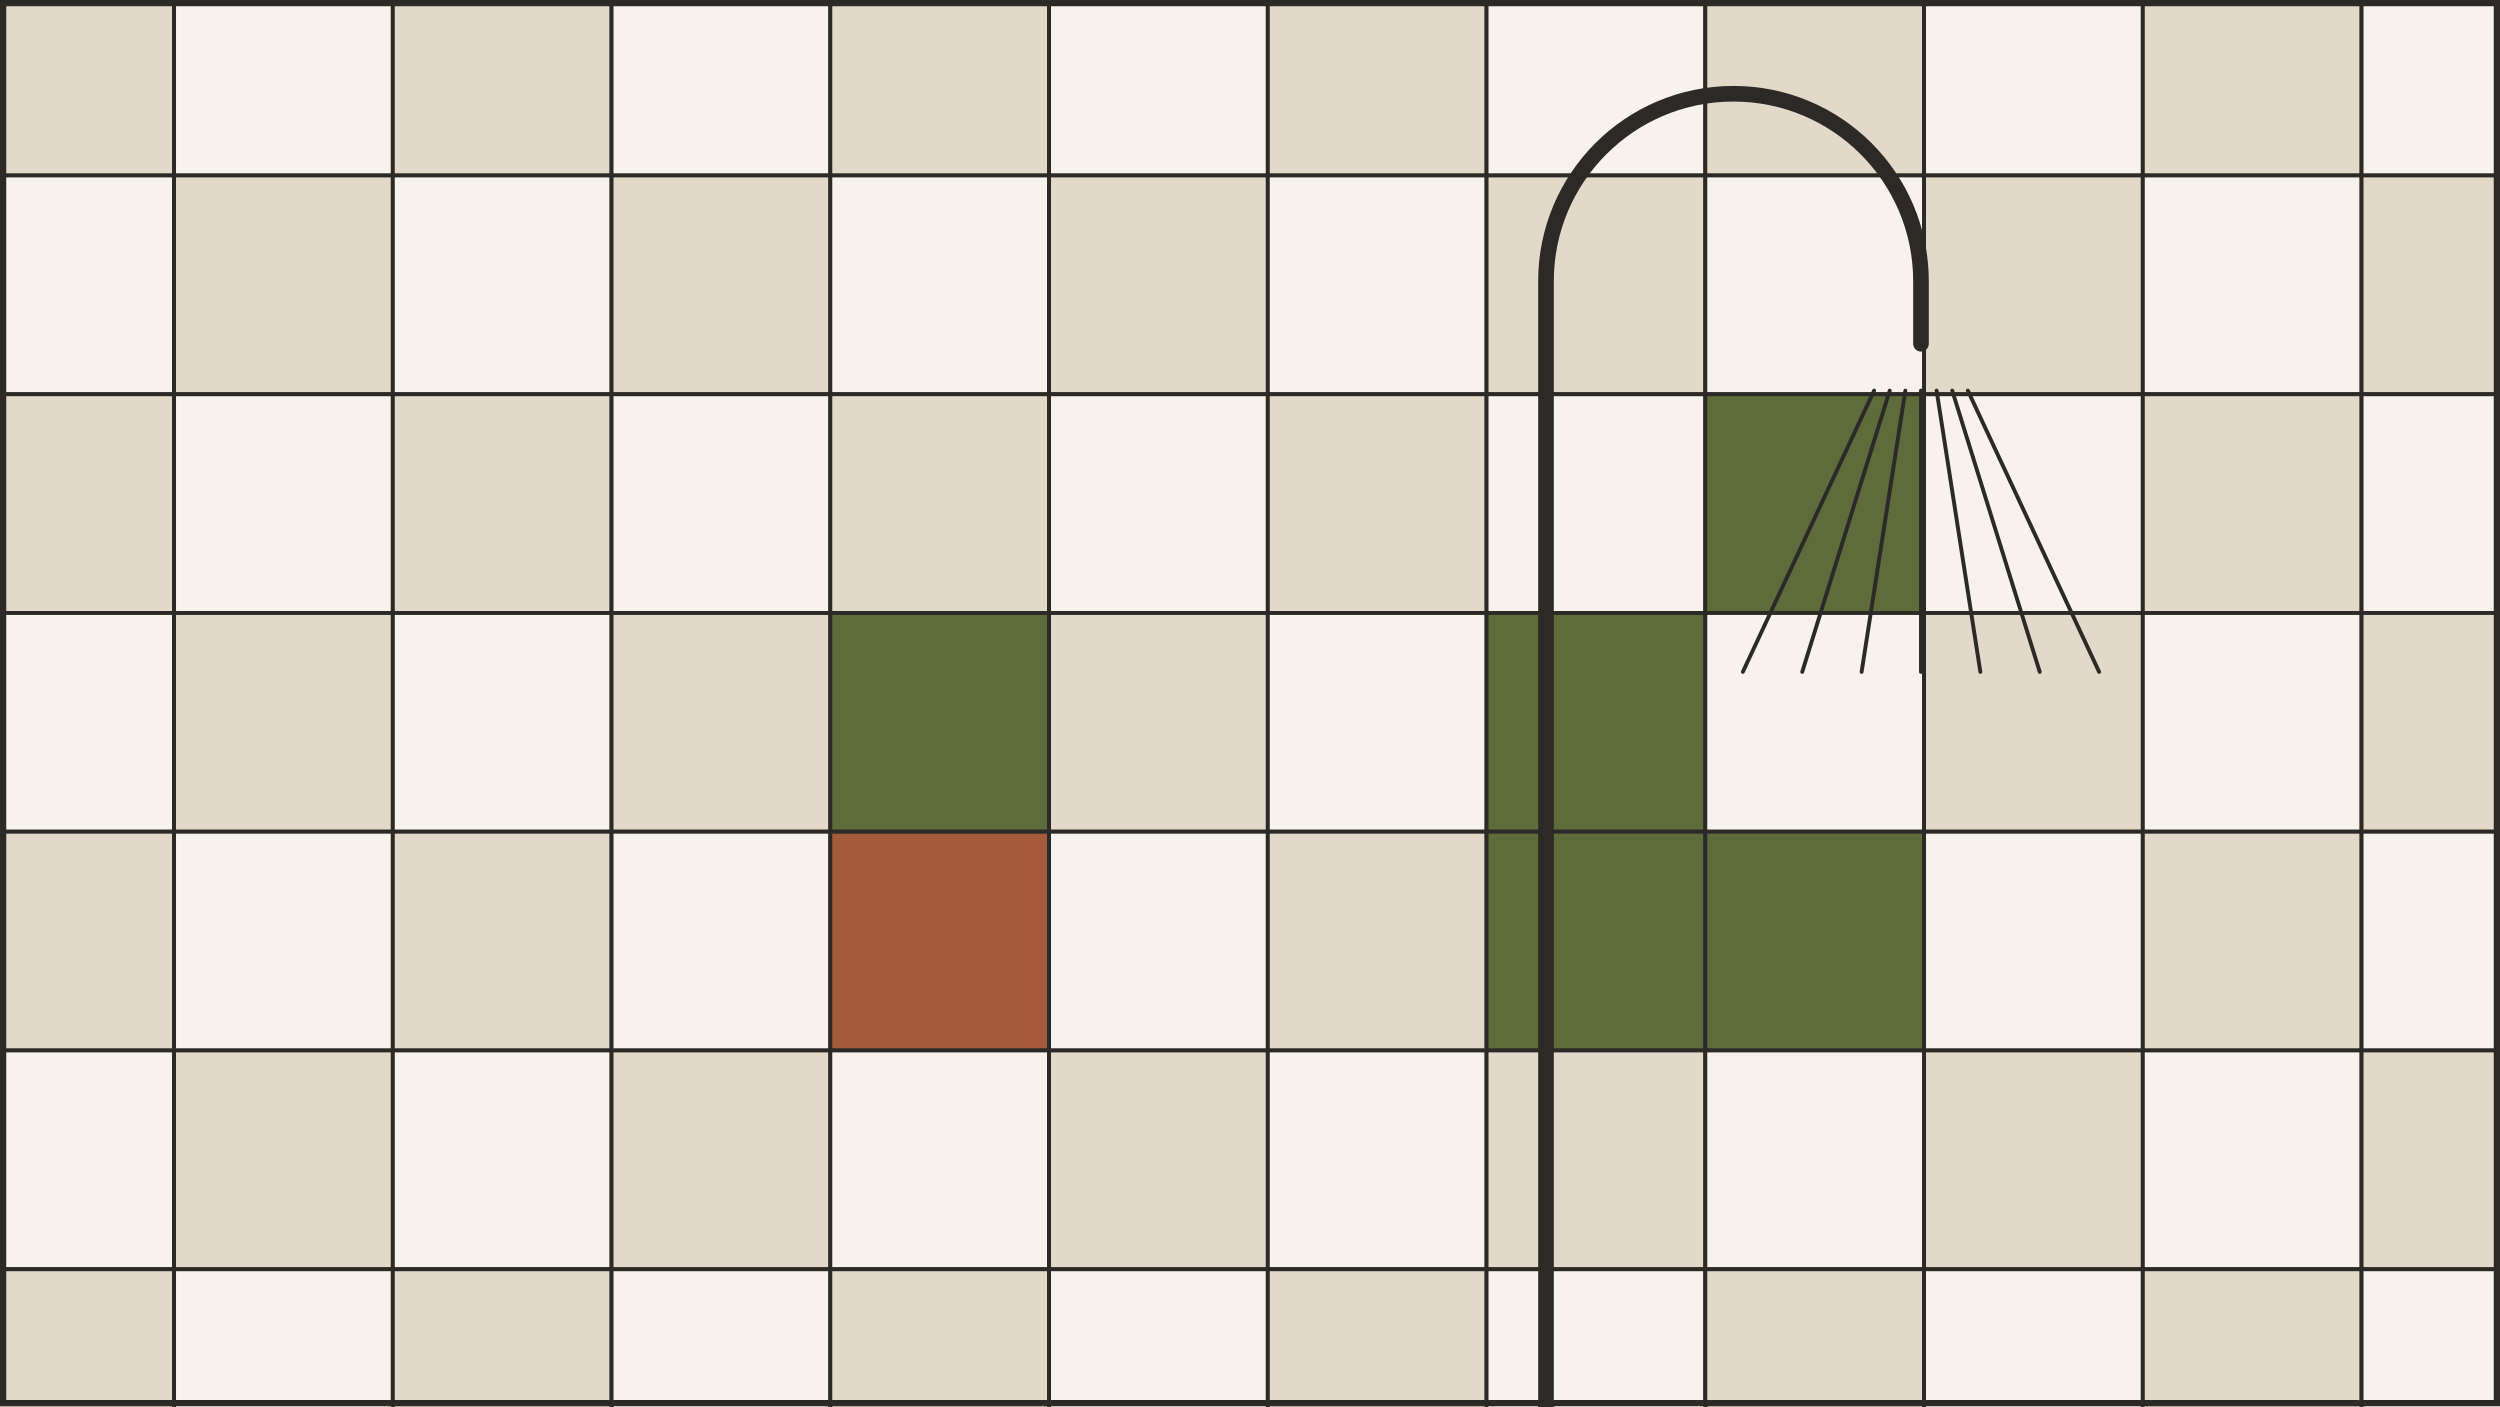
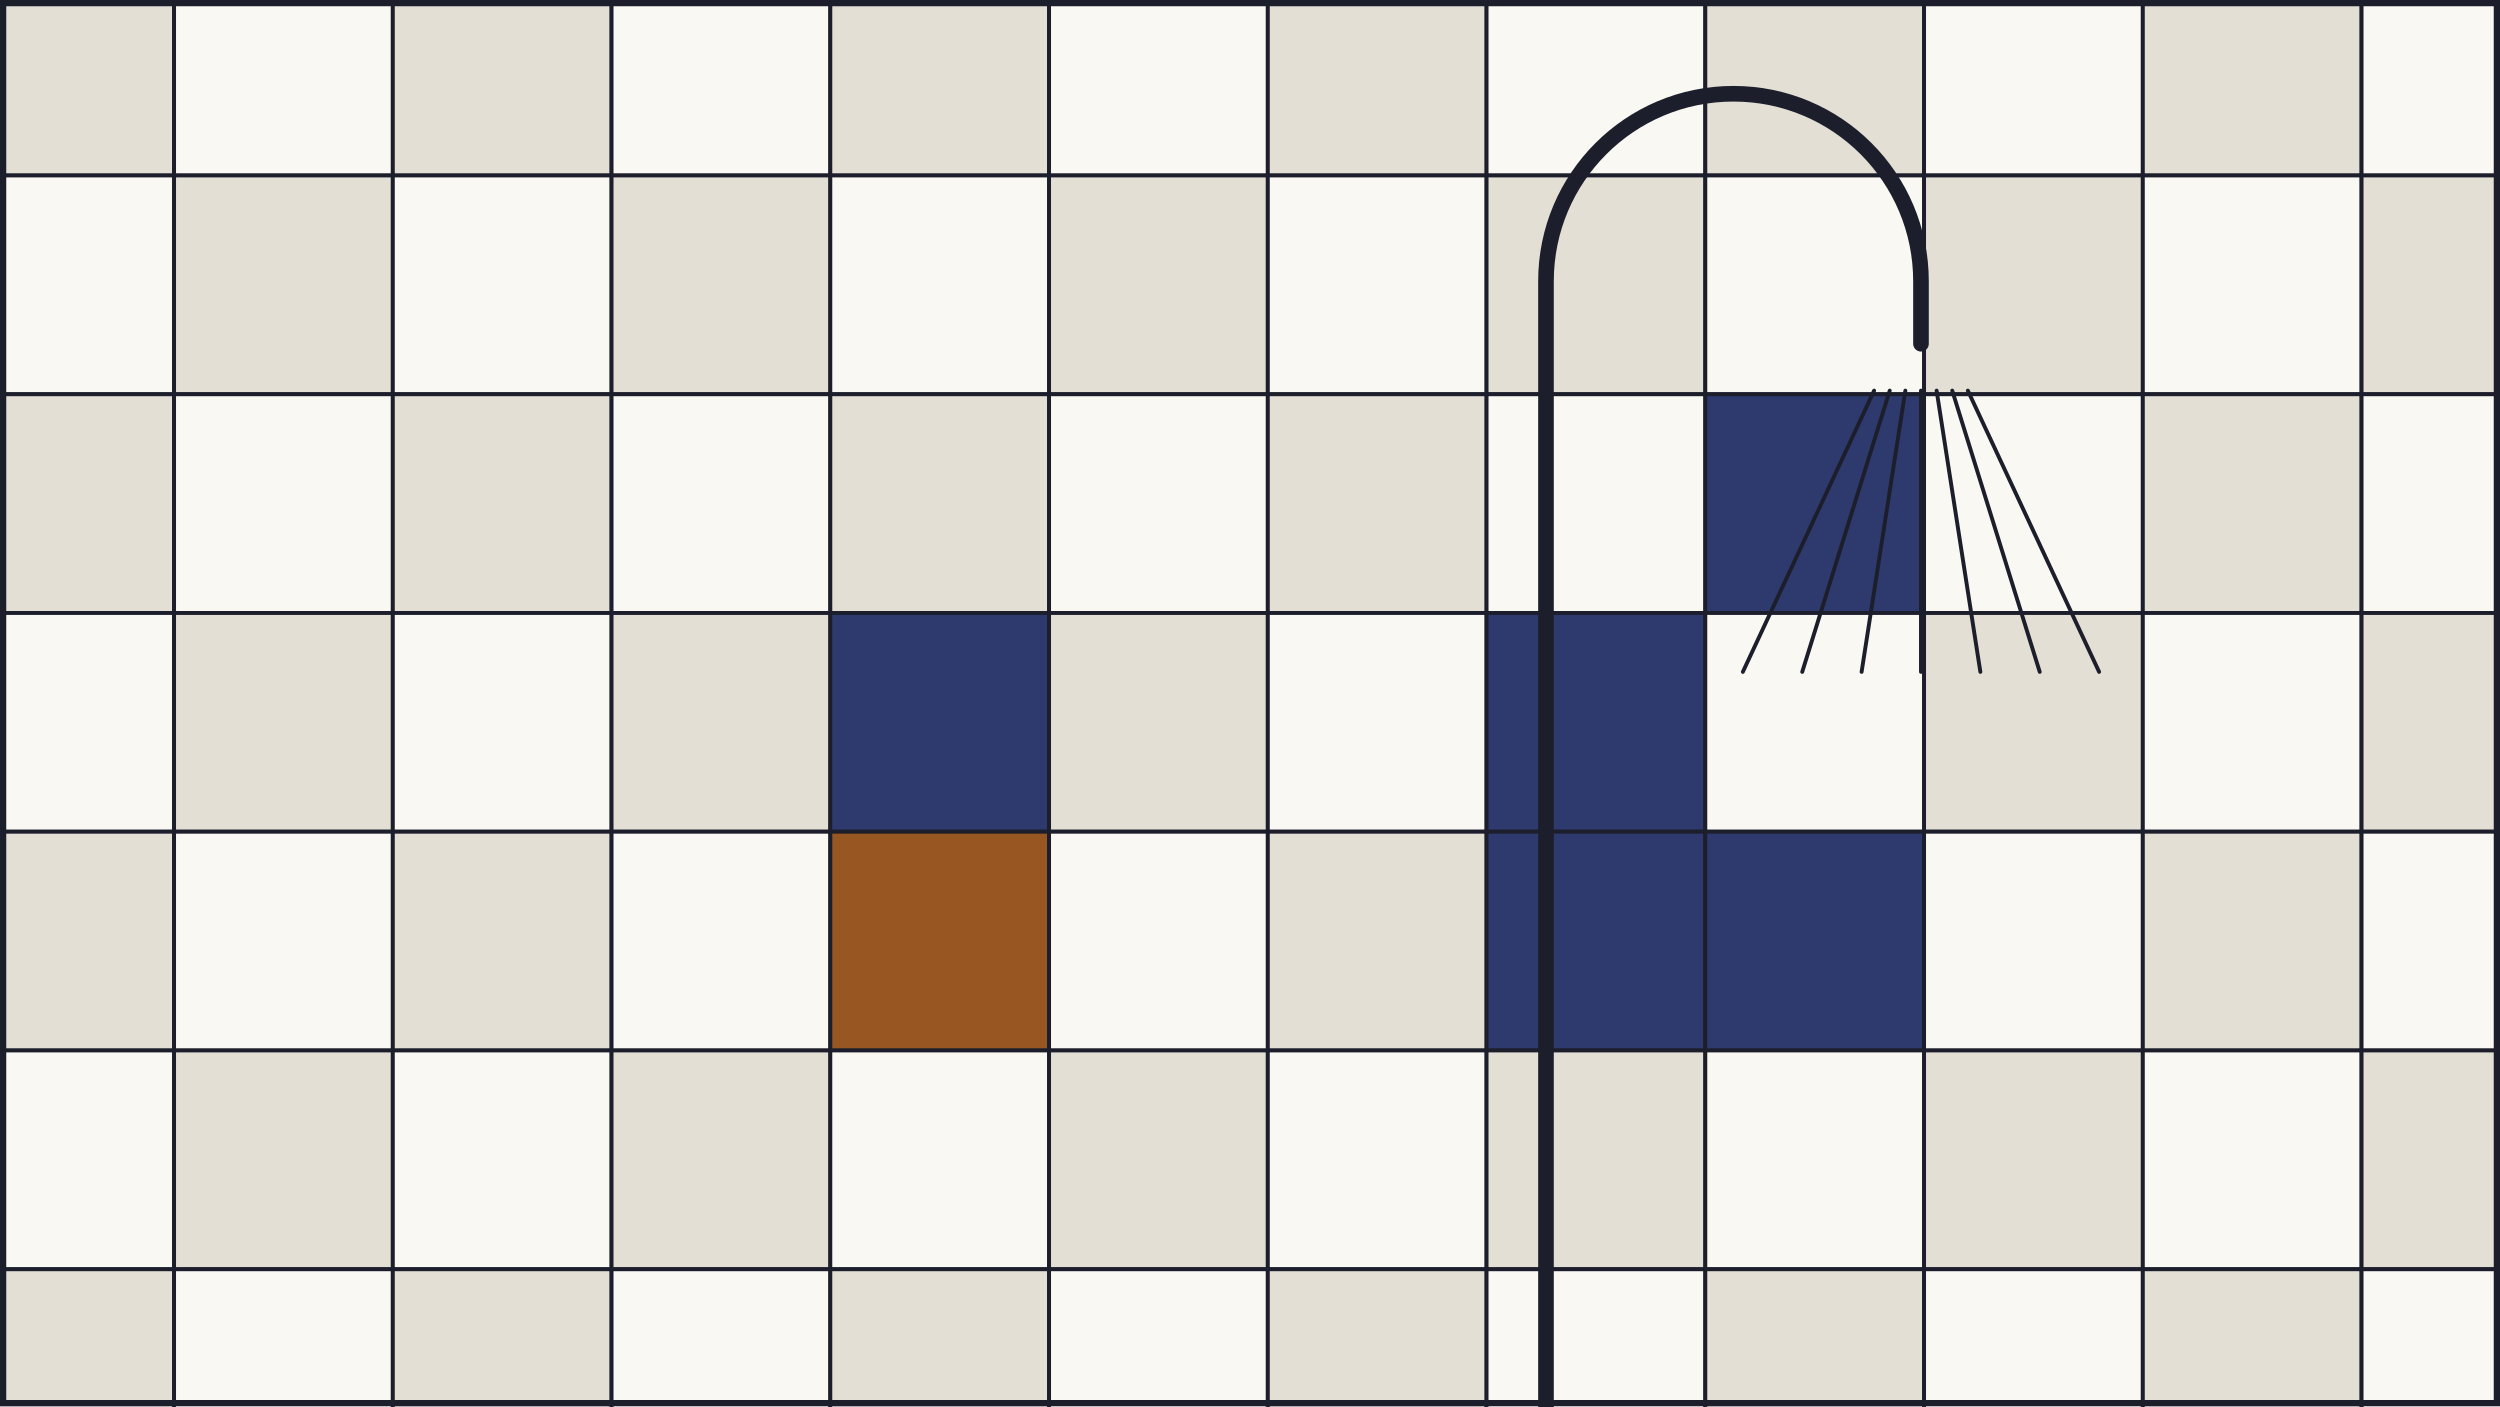
<svg xmlns="http://www.w3.org/2000/svg" viewBox="0 0 1600 900" width="1600" height="900">
-   <rect width="1600" height="900" fill="#EDE6DA" />
-   <rect x="-28.6" y="-27.7" width="140" height="140" fill="#E2D9CA" stroke="#2B2A26" stroke-width="2.5" stroke-linecap="round" />
-   <rect x="-28.6" y="112.3" width="140" height="140" fill="#F7F3EC" stroke="#2B2A26" stroke-width="2.5" stroke-linecap="round" />
-   <rect x="-28.6" y="252.3" width="140" height="140" fill="#E2D9CA" stroke="#2B2A26" stroke-width="2.5" stroke-linecap="round" />
-   <rect x="-28.6" y="392.3" width="140" height="140" fill="#F7F3EC" stroke="#2B2A26" stroke-width="2.5" stroke-linecap="round" />
-   <rect x="-28.6" y="532.3" width="140" height="140" fill="#E2D9CA" stroke="#2B2A26" stroke-width="2.5" stroke-linecap="round" />
-   <rect x="-28.6" y="672.3" width="140" height="140" fill="#F7F3EC" stroke="#2B2A26" stroke-width="2.5" stroke-linecap="round" />
-   <rect x="-28.6" y="812.3" width="140" height="140" fill="#E2D9CA" stroke="#2B2A26" stroke-width="2.5" stroke-linecap="round" />
-   <rect x="-28.6" y="952.3" width="140" height="140" fill="#F7F3EC" stroke="#2B2A26" stroke-width="2.5" stroke-linecap="round" />
-   <rect x="111.4" y="-27.7" width="140" height="140" fill="#F7F3EC" stroke="#2B2A26" stroke-width="2.5" stroke-linecap="round" />
-   <rect x="111.4" y="112.3" width="140" height="140" fill="#E2D9CA" stroke="#2B2A26" stroke-width="2.5" stroke-linecap="round" />
-   <rect x="111.4" y="252.3" width="140" height="140" fill="#F7F3EC" stroke="#2B2A26" stroke-width="2.5" stroke-linecap="round" />
-   <rect x="111.4" y="392.3" width="140" height="140" fill="#E2D9CA" stroke="#2B2A26" stroke-width="2.5" stroke-linecap="round" />
-   <rect x="111.4" y="532.3" width="140" height="140" fill="#F7F3EC" stroke="#2B2A26" stroke-width="2.5" stroke-linecap="round" />
-   <rect x="111.4" y="672.3" width="140" height="140" fill="#E2D9CA" stroke="#2B2A26" stroke-width="2.5" stroke-linecap="round" />
-   <rect x="111.4" y="812.3" width="140" height="140" fill="#F7F3EC" stroke="#2B2A26" stroke-width="2.5" stroke-linecap="round" />
-   <rect x="111.4" y="952.3" width="140" height="140" fill="#E2D9CA" stroke="#2B2A26" stroke-width="2.5" stroke-linecap="round" />
-   <rect x="251.4" y="-27.7" width="140" height="140" fill="#E2D9CA" stroke="#2B2A26" stroke-width="2.5" stroke-linecap="round" />
-   <rect x="251.4" y="112.3" width="140" height="140" fill="#F7F3EC" stroke="#2B2A26" stroke-width="2.5" stroke-linecap="round" />
-   <rect x="251.4" y="252.3" width="140" height="140" fill="#E2D9CA" stroke="#2B2A26" stroke-width="2.5" stroke-linecap="round" />
-   <rect x="251.4" y="392.3" width="140" height="140" fill="#F7F3EC" stroke="#2B2A26" stroke-width="2.5" stroke-linecap="round" />
-   <rect x="251.4" y="532.3" width="140" height="140" fill="#E2D9CA" stroke="#2B2A26" stroke-width="2.5" stroke-linecap="round" />
-   <rect x="251.4" y="672.3" width="140" height="140" fill="#F7F3EC" stroke="#2B2A26" stroke-width="2.5" stroke-linecap="round" />
-   <rect x="251.4" y="812.3" width="140" height="140" fill="#E2D9CA" stroke="#2B2A26" stroke-width="2.5" stroke-linecap="round" />
-   <rect x="251.4" y="952.3" width="140" height="140" fill="#F7F3EC" stroke="#2B2A26" stroke-width="2.5" stroke-linecap="round" />
-   <rect x="391.4" y="-27.7" width="140" height="140" fill="#F7F3EC" stroke="#2B2A26" stroke-width="2.5" stroke-linecap="round" />
-   <rect x="391.4" y="112.3" width="140" height="140" fill="#E2D9CA" stroke="#2B2A26" stroke-width="2.5" stroke-linecap="round" />
-   <rect x="391.4" y="252.3" width="140" height="140" fill="#F7F3EC" stroke="#2B2A26" stroke-width="2.5" stroke-linecap="round" />
-   <rect x="391.4" y="392.3" width="140" height="140" fill="#E2D9CA" stroke="#2B2A26" stroke-width="2.5" stroke-linecap="round" />
-   <rect x="391.4" y="532.3" width="140" height="140" fill="#F7F3EC" stroke="#2B2A26" stroke-width="2.5" stroke-linecap="round" />
-   <rect x="391.4" y="672.3" width="140" height="140" fill="#E2D9CA" stroke="#2B2A26" stroke-width="2.5" stroke-linecap="round" />
-   <rect x="391.4" y="812.3" width="140" height="140" fill="#F7F3EC" stroke="#2B2A26" stroke-width="2.5" stroke-linecap="round" />
-   <rect x="391.4" y="952.3" width="140" height="140" fill="#E2D9CA" stroke="#2B2A26" stroke-width="2.5" stroke-linecap="round" />
-   <rect x="531.4" y="-27.7" width="140" height="140" fill="#E2D9CA" stroke="#2B2A26" stroke-width="2.5" stroke-linecap="round" />
-   <rect x="531.4" y="112.3" width="140" height="140" fill="#F7F3EC" stroke="#2B2A26" stroke-width="2.5" stroke-linecap="round" />
-   <rect x="531.4" y="252.3" width="140" height="140" fill="#E2D9CA" stroke="#2B2A26" stroke-width="2.5" stroke-linecap="round" />
-   <rect x="531.4" y="392.3" width="140" height="140" fill="#5E6B3A" stroke="#2B2A26" stroke-width="2.5" stroke-linecap="round" />
-   <rect x="531.4" y="532.3" width="140" height="140" fill="#A45A3B" stroke="#2B2A26" stroke-width="2.5" stroke-linecap="round" />
-   <rect x="531.4" y="672.3" width="140" height="140" fill="#F7F3EC" stroke="#2B2A26" stroke-width="2.5" stroke-linecap="round" />
-   <rect x="531.4" y="812.3" width="140" height="140" fill="#E2D9CA" stroke="#2B2A26" stroke-width="2.5" stroke-linecap="round" />
-   <rect x="531.4" y="952.3" width="140" height="140" fill="#F7F3EC" stroke="#2B2A26" stroke-width="2.5" stroke-linecap="round" />
-   <rect x="671.4" y="-27.7" width="140" height="140" fill="#F7F3EC" stroke="#2B2A26" stroke-width="2.5" stroke-linecap="round" />
-   <rect x="671.4" y="112.3" width="140" height="140" fill="#E2D9CA" stroke="#2B2A26" stroke-width="2.5" stroke-linecap="round" />
-   <rect x="671.4" y="252.3" width="140" height="140" fill="#F7F3EC" stroke="#2B2A26" stroke-width="2.5" stroke-linecap="round" />
-   <rect x="671.4" y="392.3" width="140" height="140" fill="#E2D9CA" stroke="#2B2A26" stroke-width="2.5" stroke-linecap="round" />
-   <rect x="671.4" y="532.3" width="140" height="140" fill="#F7F3EC" stroke="#2B2A26" stroke-width="2.5" stroke-linecap="round" />
-   <rect x="671.4" y="672.3" width="140" height="140" fill="#E2D9CA" stroke="#2B2A26" stroke-width="2.5" stroke-linecap="round" />
-   <rect x="671.4" y="812.3" width="140" height="140" fill="#F7F3EC" stroke="#2B2A26" stroke-width="2.5" stroke-linecap="round" />
-   <rect x="671.4" y="952.3" width="140" height="140" fill="#E2D9CA" stroke="#2B2A26" stroke-width="2.5" stroke-linecap="round" />
-   <rect x="811.4" y="-27.7" width="140" height="140" fill="#E2D9CA" stroke="#2B2A26" stroke-width="2.5" stroke-linecap="round" />
-   <rect x="811.4" y="112.3" width="140" height="140" fill="#F7F3EC" stroke="#2B2A26" stroke-width="2.5" stroke-linecap="round" />
-   <rect x="811.4" y="252.3" width="140" height="140" fill="#E2D9CA" stroke="#2B2A26" stroke-width="2.5" stroke-linecap="round" />
-   <rect x="811.4" y="392.3" width="140" height="140" fill="#F7F3EC" stroke="#2B2A26" stroke-width="2.5" stroke-linecap="round" />
-   <rect x="811.4" y="532.3" width="140" height="140" fill="#E2D9CA" stroke="#2B2A26" stroke-width="2.5" stroke-linecap="round" />
-   <rect x="811.4" y="672.3" width="140" height="140" fill="#F7F3EC" stroke="#2B2A26" stroke-width="2.5" stroke-linecap="round" />
-   <rect x="811.4" y="812.3" width="140" height="140" fill="#E2D9CA" stroke="#2B2A26" stroke-width="2.5" stroke-linecap="round" />
-   <rect x="811.4" y="952.3" width="140" height="140" fill="#F7F3EC" stroke="#2B2A26" stroke-width="2.5" stroke-linecap="round" />
-   <rect x="951.4" y="-27.7" width="140" height="140" fill="#F7F3EC" stroke="#2B2A26" stroke-width="2.5" stroke-linecap="round" />
-   <rect x="951.4" y="112.3" width="140" height="140" fill="#E2D9CA" stroke="#2B2A26" stroke-width="2.5" stroke-linecap="round" />
-   <rect x="951.4" y="252.3" width="140" height="140" fill="#F7F3EC" stroke="#2B2A26" stroke-width="2.5" stroke-linecap="round" />
-   <rect x="951.4" y="392.3" width="140" height="140" fill="#5E6B3A" stroke="#2B2A26" stroke-width="2.5" stroke-linecap="round" />
-   <rect x="951.4" y="532.3" width="140" height="140" fill="#5E6B3A" stroke="#2B2A26" stroke-width="2.5" stroke-linecap="round" />
-   <rect x="951.4" y="672.3" width="140" height="140" fill="#E2D9CA" stroke="#2B2A26" stroke-width="2.5" stroke-linecap="round" />
-   <rect x="951.4" y="812.3" width="140" height="140" fill="#F7F3EC" stroke="#2B2A26" stroke-width="2.5" stroke-linecap="round" />
-   <rect x="951.4" y="952.3" width="140" height="140" fill="#E2D9CA" stroke="#2B2A26" stroke-width="2.5" stroke-linecap="round" />
-   <rect x="1091.4" y="-27.7" width="140" height="140" fill="#E2D9CA" stroke="#2B2A26" stroke-width="2.5" stroke-linecap="round" />
-   <rect x="1091.4" y="112.3" width="140" height="140" fill="#F7F3EC" stroke="#2B2A26" stroke-width="2.5" stroke-linecap="round" />
-   <rect x="1091.4" y="252.3" width="140" height="140" fill="#5E6B3A" stroke="#2B2A26" stroke-width="2.5" stroke-linecap="round" />
-   <rect x="1091.4" y="392.3" width="140" height="140" fill="#F7F3EC" stroke="#2B2A26" stroke-width="2.5" stroke-linecap="round" />
-   <rect x="1091.4" y="532.3" width="140" height="140" fill="#5E6B3A" stroke="#2B2A26" stroke-width="2.5" stroke-linecap="round" />
-   <rect x="1091.4" y="672.3" width="140" height="140" fill="#F7F3EC" stroke="#2B2A26" stroke-width="2.5" stroke-linecap="round" />
-   <rect x="1091.4" y="812.3" width="140" height="140" fill="#E2D9CA" stroke="#2B2A26" stroke-width="2.5" stroke-linecap="round" />
-   <rect x="1091.4" y="952.3" width="140" height="140" fill="#F7F3EC" stroke="#2B2A26" stroke-width="2.5" stroke-linecap="round" />
-   <rect x="1231.4" y="-27.7" width="140" height="140" fill="#F7F3EC" stroke="#2B2A26" stroke-width="2.5" stroke-linecap="round" />
-   <rect x="1231.4" y="112.3" width="140" height="140" fill="#E2D9CA" stroke="#2B2A26" stroke-width="2.5" stroke-linecap="round" />
-   <rect x="1231.4" y="252.3" width="140" height="140" fill="#F7F3EC" stroke="#2B2A26" stroke-width="2.5" stroke-linecap="round" />
-   <rect x="1231.4" y="392.3" width="140" height="140" fill="#E2D9CA" stroke="#2B2A26" stroke-width="2.5" stroke-linecap="round" />
-   <rect x="1231.4" y="532.3" width="140" height="140" fill="#F7F3EC" stroke="#2B2A26" stroke-width="2.5" stroke-linecap="round" />
-   <rect x="1231.4" y="672.3" width="140" height="140" fill="#E2D9CA" stroke="#2B2A26" stroke-width="2.5" stroke-linecap="round" />
-   <rect x="1231.4" y="812.3" width="140" height="140" fill="#F7F3EC" stroke="#2B2A26" stroke-width="2.5" stroke-linecap="round" />
-   <rect x="1231.4" y="952.3" width="140" height="140" fill="#E2D9CA" stroke="#2B2A26" stroke-width="2.5" stroke-linecap="round" />
-   <rect x="1371.4" y="-27.7" width="140" height="140" fill="#E2D9CA" stroke="#2B2A26" stroke-width="2.5" stroke-linecap="round" />
-   <rect x="1371.4" y="112.3" width="140" height="140" fill="#F7F3EC" stroke="#2B2A26" stroke-width="2.5" stroke-linecap="round" />
-   <rect x="1371.4" y="252.3" width="140" height="140" fill="#E2D9CA" stroke="#2B2A26" stroke-width="2.5" stroke-linecap="round" />
-   <rect x="1371.4" y="392.3" width="140" height="140" fill="#F7F3EC" stroke="#2B2A26" stroke-width="2.5" stroke-linecap="round" />
-   <rect x="1371.4" y="532.3" width="140" height="140" fill="#E2D9CA" stroke="#2B2A26" stroke-width="2.5" stroke-linecap="round" />
-   <rect x="1371.4" y="672.3" width="140" height="140" fill="#F7F3EC" stroke="#2B2A26" stroke-width="2.5" stroke-linecap="round" />
-   <rect x="1371.4" y="812.3" width="140" height="140" fill="#E2D9CA" stroke="#2B2A26" stroke-width="2.5" stroke-linecap="round" />
-   <rect x="1371.4" y="952.3" width="140" height="140" fill="#F7F3EC" stroke="#2B2A26" stroke-width="2.5" stroke-linecap="round" />
-   <rect x="1511.4" y="-27.7" width="140" height="140" fill="#F7F3EC" stroke="#2B2A26" stroke-width="2.5" stroke-linecap="round" />
-   <rect x="1511.4" y="112.3" width="140" height="140" fill="#E2D9CA" stroke="#2B2A26" stroke-width="2.5" stroke-linecap="round" />
-   <rect x="1511.4" y="252.3" width="140" height="140" fill="#F7F3EC" stroke="#2B2A26" stroke-width="2.5" stroke-linecap="round" />
-   <rect x="1511.4" y="392.3" width="140" height="140" fill="#E2D9CA" stroke="#2B2A26" stroke-width="2.5" stroke-linecap="round" />
-   <rect x="1511.4" y="532.3" width="140" height="140" fill="#F7F3EC" stroke="#2B2A26" stroke-width="2.5" stroke-linecap="round" />
-   <rect x="1511.4" y="672.3" width="140" height="140" fill="#E2D9CA" stroke="#2B2A26" stroke-width="2.5" stroke-linecap="round" />
-   <rect x="1511.4" y="812.3" width="140" height="140" fill="#F7F3EC" stroke="#2B2A26" stroke-width="2.5" stroke-linecap="round" />
-   <rect x="1511.4" y="952.3" width="140" height="140" fill="#E2D9CA" stroke="#2B2A26" stroke-width="2.5" stroke-linecap="round" />
-   <rect x="1651.4" y="-27.7" width="140" height="140" fill="#E2D9CA" stroke="#2B2A26" stroke-width="2.5" stroke-linecap="round" />
-   <rect x="1651.4" y="112.3" width="140" height="140" fill="#F7F3EC" stroke="#2B2A26" stroke-width="2.5" stroke-linecap="round" />
-   <rect x="1651.4" y="252.3" width="140" height="140" fill="#E2D9CA" stroke="#2B2A26" stroke-width="2.5" stroke-linecap="round" />
-   <rect x="1651.4" y="392.3" width="140" height="140" fill="#F7F3EC" stroke="#2B2A26" stroke-width="2.5" stroke-linecap="round" />
-   <rect x="1651.4" y="532.3" width="140" height="140" fill="#E2D9CA" stroke="#2B2A26" stroke-width="2.5" stroke-linecap="round" />
-   <rect x="1651.4" y="672.3" width="140" height="140" fill="#F7F3EC" stroke="#2B2A26" stroke-width="2.5" stroke-linecap="round" />
-   <rect x="1651.4" y="812.3" width="140" height="140" fill="#E2D9CA" stroke="#2B2A26" stroke-width="2.5" stroke-linecap="round" />
-   <rect x="1651.4" y="952.3" width="140" height="140" fill="#F7F3EC" stroke="#2B2A26" stroke-width="2.5" stroke-linecap="round" />
-   <path d="M989.427,910 V180 a120,120 0 0 1 240,0 v40" fill="none" stroke="#2B2A26" stroke-width="10" stroke-linecap="round" />
-   <line x1="1199.427" y1="250" x2="1115.427" y2="430" stroke="#2B2A26" stroke-width="2.5" stroke-linecap="round" />
-   <line x1="1209.427" y1="250" x2="1153.427" y2="430" stroke="#2B2A26" stroke-width="2.5" stroke-linecap="round" />
-   <line x1="1219.427" y1="250" x2="1191.427" y2="430" stroke="#2B2A26" stroke-width="2.5" stroke-linecap="round" />
-   <line x1="1229.427" y1="250" x2="1229.427" y2="430" stroke="#2B2A26" stroke-width="2.5" stroke-linecap="round" />
-   <line x1="1239.427" y1="250" x2="1267.427" y2="430" stroke="#2B2A26" stroke-width="2.5" stroke-linecap="round" />
-   <line x1="1249.427" y1="250" x2="1305.427" y2="430" stroke="#2B2A26" stroke-width="2.5" stroke-linecap="round" />
-   <line x1="1259.427" y1="250" x2="1343.427" y2="430" stroke="#2B2A26" stroke-width="2.5" stroke-linecap="round" />
-   <rect x="2" y="2" width="1596" height="896" fill="none" stroke="#2B2A26" stroke-width="4" />
+   <rect width="1600" height="900" fill="#EEEBE3" />
+   <rect x="-28.6" y="-27.7" width="140" height="140" fill="#E3DFD4" stroke="#1C1E2B" stroke-width="2.5" stroke-linecap="round" />
+   <rect x="-28.6" y="112.3" width="140" height="140" fill="#FAF8F2" stroke="#1C1E2B" stroke-width="2.5" stroke-linecap="round" />
+   <rect x="-28.6" y="252.3" width="140" height="140" fill="#E3DFD4" stroke="#1C1E2B" stroke-width="2.5" stroke-linecap="round" />
+   <rect x="-28.6" y="392.3" width="140" height="140" fill="#FAF8F2" stroke="#1C1E2B" stroke-width="2.5" stroke-linecap="round" />
+   <rect x="-28.6" y="532.3" width="140" height="140" fill="#E3DFD4" stroke="#1C1E2B" stroke-width="2.5" stroke-linecap="round" />
+   <rect x="-28.6" y="672.3" width="140" height="140" fill="#FAF8F2" stroke="#1C1E2B" stroke-width="2.5" stroke-linecap="round" />
+   <rect x="-28.6" y="812.3" width="140" height="140" fill="#E3DFD4" stroke="#1C1E2B" stroke-width="2.5" stroke-linecap="round" />
+   <rect x="-28.6" y="952.3" width="140" height="140" fill="#FAF8F2" stroke="#1C1E2B" stroke-width="2.5" stroke-linecap="round" />
+   <rect x="111.4" y="-27.7" width="140" height="140" fill="#FAF8F2" stroke="#1C1E2B" stroke-width="2.5" stroke-linecap="round" />
+   <rect x="111.4" y="112.3" width="140" height="140" fill="#E3DFD4" stroke="#1C1E2B" stroke-width="2.5" stroke-linecap="round" />
+   <rect x="111.4" y="252.3" width="140" height="140" fill="#FAF8F2" stroke="#1C1E2B" stroke-width="2.5" stroke-linecap="round" />
+   <rect x="111.4" y="392.3" width="140" height="140" fill="#E3DFD4" stroke="#1C1E2B" stroke-width="2.5" stroke-linecap="round" />
+   <rect x="111.4" y="532.3" width="140" height="140" fill="#FAF8F2" stroke="#1C1E2B" stroke-width="2.5" stroke-linecap="round" />
+   <rect x="111.4" y="672.3" width="140" height="140" fill="#E3DFD4" stroke="#1C1E2B" stroke-width="2.5" stroke-linecap="round" />
+   <rect x="111.4" y="812.3" width="140" height="140" fill="#FAF8F2" stroke="#1C1E2B" stroke-width="2.5" stroke-linecap="round" />
+   <rect x="111.4" y="952.3" width="140" height="140" fill="#E3DFD4" stroke="#1C1E2B" stroke-width="2.5" stroke-linecap="round" />
+   <rect x="251.4" y="-27.7" width="140" height="140" fill="#E3DFD4" stroke="#1C1E2B" stroke-width="2.5" stroke-linecap="round" />
+   <rect x="251.4" y="112.3" width="140" height="140" fill="#FAF8F2" stroke="#1C1E2B" stroke-width="2.5" stroke-linecap="round" />
+   <rect x="251.4" y="252.3" width="140" height="140" fill="#E3DFD4" stroke="#1C1E2B" stroke-width="2.5" stroke-linecap="round" />
+   <rect x="251.4" y="392.3" width="140" height="140" fill="#FAF8F2" stroke="#1C1E2B" stroke-width="2.5" stroke-linecap="round" />
+   <rect x="251.4" y="532.3" width="140" height="140" fill="#E3DFD4" stroke="#1C1E2B" stroke-width="2.5" stroke-linecap="round" />
+   <rect x="251.4" y="672.3" width="140" height="140" fill="#FAF8F2" stroke="#1C1E2B" stroke-width="2.5" stroke-linecap="round" />
+   <rect x="251.4" y="812.3" width="140" height="140" fill="#E3DFD4" stroke="#1C1E2B" stroke-width="2.5" stroke-linecap="round" />
+   <rect x="251.4" y="952.3" width="140" height="140" fill="#FAF8F2" stroke="#1C1E2B" stroke-width="2.5" stroke-linecap="round" />
+   <rect x="391.4" y="-27.7" width="140" height="140" fill="#FAF8F2" stroke="#1C1E2B" stroke-width="2.5" stroke-linecap="round" />
+   <rect x="391.4" y="112.3" width="140" height="140" fill="#E3DFD4" stroke="#1C1E2B" stroke-width="2.5" stroke-linecap="round" />
+   <rect x="391.4" y="252.3" width="140" height="140" fill="#FAF8F2" stroke="#1C1E2B" stroke-width="2.5" stroke-linecap="round" />
+   <rect x="391.4" y="392.3" width="140" height="140" fill="#E3DFD4" stroke="#1C1E2B" stroke-width="2.5" stroke-linecap="round" />
+   <rect x="391.4" y="532.3" width="140" height="140" fill="#FAF8F2" stroke="#1C1E2B" stroke-width="2.5" stroke-linecap="round" />
+   <rect x="391.4" y="672.3" width="140" height="140" fill="#E3DFD4" stroke="#1C1E2B" stroke-width="2.5" stroke-linecap="round" />
+   <rect x="391.4" y="812.3" width="140" height="140" fill="#FAF8F2" stroke="#1C1E2B" stroke-width="2.5" stroke-linecap="round" />
+   <rect x="391.4" y="952.3" width="140" height="140" fill="#E3DFD4" stroke="#1C1E2B" stroke-width="2.5" stroke-linecap="round" />
+   <rect x="531.4" y="-27.7" width="140" height="140" fill="#E3DFD4" stroke="#1C1E2B" stroke-width="2.5" stroke-linecap="round" />
+   <rect x="531.4" y="112.3" width="140" height="140" fill="#FAF8F2" stroke="#1C1E2B" stroke-width="2.5" stroke-linecap="round" />
+   <rect x="531.4" y="252.3" width="140" height="140" fill="#E3DFD4" stroke="#1C1E2B" stroke-width="2.5" stroke-linecap="round" />
+   <rect x="531.4" y="392.3" width="140" height="140" fill="#2E3A6E" stroke="#1C1E2B" stroke-width="2.5" stroke-linecap="round" />
+   <rect x="531.4" y="532.3" width="140" height="140" fill="#985623" stroke="#1C1E2B" stroke-width="2.5" stroke-linecap="round" />
+   <rect x="531.4" y="672.3" width="140" height="140" fill="#FAF8F2" stroke="#1C1E2B" stroke-width="2.5" stroke-linecap="round" />
+   <rect x="531.4" y="812.3" width="140" height="140" fill="#E3DFD4" stroke="#1C1E2B" stroke-width="2.5" stroke-linecap="round" />
+   <rect x="531.4" y="952.3" width="140" height="140" fill="#FAF8F2" stroke="#1C1E2B" stroke-width="2.5" stroke-linecap="round" />
+   <rect x="671.4" y="-27.7" width="140" height="140" fill="#FAF8F2" stroke="#1C1E2B" stroke-width="2.5" stroke-linecap="round" />
+   <rect x="671.4" y="112.3" width="140" height="140" fill="#E3DFD4" stroke="#1C1E2B" stroke-width="2.5" stroke-linecap="round" />
+   <rect x="671.4" y="252.3" width="140" height="140" fill="#FAF8F2" stroke="#1C1E2B" stroke-width="2.5" stroke-linecap="round" />
+   <rect x="671.4" y="392.3" width="140" height="140" fill="#E3DFD4" stroke="#1C1E2B" stroke-width="2.5" stroke-linecap="round" />
+   <rect x="671.4" y="532.3" width="140" height="140" fill="#FAF8F2" stroke="#1C1E2B" stroke-width="2.5" stroke-linecap="round" />
+   <rect x="671.4" y="672.3" width="140" height="140" fill="#E3DFD4" stroke="#1C1E2B" stroke-width="2.5" stroke-linecap="round" />
+   <rect x="671.4" y="812.3" width="140" height="140" fill="#FAF8F2" stroke="#1C1E2B" stroke-width="2.5" stroke-linecap="round" />
+   <rect x="671.4" y="952.3" width="140" height="140" fill="#E3DFD4" stroke="#1C1E2B" stroke-width="2.5" stroke-linecap="round" />
+   <rect x="811.4" y="-27.7" width="140" height="140" fill="#E3DFD4" stroke="#1C1E2B" stroke-width="2.5" stroke-linecap="round" />
+   <rect x="811.4" y="112.3" width="140" height="140" fill="#FAF8F2" stroke="#1C1E2B" stroke-width="2.5" stroke-linecap="round" />
+   <rect x="811.4" y="252.3" width="140" height="140" fill="#E3DFD4" stroke="#1C1E2B" stroke-width="2.5" stroke-linecap="round" />
+   <rect x="811.4" y="392.3" width="140" height="140" fill="#FAF8F2" stroke="#1C1E2B" stroke-width="2.5" stroke-linecap="round" />
+   <rect x="811.4" y="532.3" width="140" height="140" fill="#E3DFD4" stroke="#1C1E2B" stroke-width="2.5" stroke-linecap="round" />
+   <rect x="811.4" y="672.3" width="140" height="140" fill="#FAF8F2" stroke="#1C1E2B" stroke-width="2.5" stroke-linecap="round" />
+   <rect x="811.4" y="812.3" width="140" height="140" fill="#E3DFD4" stroke="#1C1E2B" stroke-width="2.5" stroke-linecap="round" />
+   <rect x="811.4" y="952.3" width="140" height="140" fill="#FAF8F2" stroke="#1C1E2B" stroke-width="2.5" stroke-linecap="round" />
+   <rect x="951.4" y="-27.7" width="140" height="140" fill="#FAF8F2" stroke="#1C1E2B" stroke-width="2.5" stroke-linecap="round" />
+   <rect x="951.4" y="112.3" width="140" height="140" fill="#E3DFD4" stroke="#1C1E2B" stroke-width="2.5" stroke-linecap="round" />
+   <rect x="951.4" y="252.3" width="140" height="140" fill="#FAF8F2" stroke="#1C1E2B" stroke-width="2.5" stroke-linecap="round" />
+   <rect x="951.4" y="392.3" width="140" height="140" fill="#2E3A6E" stroke="#1C1E2B" stroke-width="2.5" stroke-linecap="round" />
+   <rect x="951.4" y="532.3" width="140" height="140" fill="#2E3A6E" stroke="#1C1E2B" stroke-width="2.5" stroke-linecap="round" />
+   <rect x="951.4" y="672.3" width="140" height="140" fill="#E3DFD4" stroke="#1C1E2B" stroke-width="2.5" stroke-linecap="round" />
+   <rect x="951.4" y="812.3" width="140" height="140" fill="#FAF8F2" stroke="#1C1E2B" stroke-width="2.5" stroke-linecap="round" />
+   <rect x="951.4" y="952.3" width="140" height="140" fill="#E3DFD4" stroke="#1C1E2B" stroke-width="2.5" stroke-linecap="round" />
+   <rect x="1091.4" y="-27.7" width="140" height="140" fill="#E3DFD4" stroke="#1C1E2B" stroke-width="2.5" stroke-linecap="round" />
+   <rect x="1091.4" y="112.3" width="140" height="140" fill="#FAF8F2" stroke="#1C1E2B" stroke-width="2.5" stroke-linecap="round" />
+   <rect x="1091.4" y="252.3" width="140" height="140" fill="#2E3A6E" stroke="#1C1E2B" stroke-width="2.5" stroke-linecap="round" />
+   <rect x="1091.4" y="392.3" width="140" height="140" fill="#FAF8F2" stroke="#1C1E2B" stroke-width="2.5" stroke-linecap="round" />
+   <rect x="1091.4" y="532.3" width="140" height="140" fill="#2E3A6E" stroke="#1C1E2B" stroke-width="2.5" stroke-linecap="round" />
+   <rect x="1091.4" y="672.3" width="140" height="140" fill="#FAF8F2" stroke="#1C1E2B" stroke-width="2.5" stroke-linecap="round" />
+   <rect x="1091.4" y="812.3" width="140" height="140" fill="#E3DFD4" stroke="#1C1E2B" stroke-width="2.5" stroke-linecap="round" />
+   <rect x="1091.4" y="952.3" width="140" height="140" fill="#FAF8F2" stroke="#1C1E2B" stroke-width="2.5" stroke-linecap="round" />
+   <rect x="1231.4" y="-27.7" width="140" height="140" fill="#FAF8F2" stroke="#1C1E2B" stroke-width="2.5" stroke-linecap="round" />
+   <rect x="1231.4" y="112.3" width="140" height="140" fill="#E3DFD4" stroke="#1C1E2B" stroke-width="2.5" stroke-linecap="round" />
+   <rect x="1231.4" y="252.3" width="140" height="140" fill="#FAF8F2" stroke="#1C1E2B" stroke-width="2.5" stroke-linecap="round" />
+   <rect x="1231.4" y="392.3" width="140" height="140" fill="#E3DFD4" stroke="#1C1E2B" stroke-width="2.5" stroke-linecap="round" />
+   <rect x="1231.4" y="532.3" width="140" height="140" fill="#FAF8F2" stroke="#1C1E2B" stroke-width="2.5" stroke-linecap="round" />
+   <rect x="1231.4" y="672.3" width="140" height="140" fill="#E3DFD4" stroke="#1C1E2B" stroke-width="2.5" stroke-linecap="round" />
+   <rect x="1231.4" y="812.3" width="140" height="140" fill="#FAF8F2" stroke="#1C1E2B" stroke-width="2.5" stroke-linecap="round" />
+   <rect x="1231.4" y="952.3" width="140" height="140" fill="#E3DFD4" stroke="#1C1E2B" stroke-width="2.5" stroke-linecap="round" />
+   <rect x="1371.4" y="-27.7" width="140" height="140" fill="#E3DFD4" stroke="#1C1E2B" stroke-width="2.5" stroke-linecap="round" />
+   <rect x="1371.4" y="112.3" width="140" height="140" fill="#FAF8F2" stroke="#1C1E2B" stroke-width="2.5" stroke-linecap="round" />
+   <rect x="1371.4" y="252.3" width="140" height="140" fill="#E3DFD4" stroke="#1C1E2B" stroke-width="2.5" stroke-linecap="round" />
+   <rect x="1371.4" y="392.3" width="140" height="140" fill="#FAF8F2" stroke="#1C1E2B" stroke-width="2.5" stroke-linecap="round" />
+   <rect x="1371.4" y="532.3" width="140" height="140" fill="#E3DFD4" stroke="#1C1E2B" stroke-width="2.5" stroke-linecap="round" />
+   <rect x="1371.4" y="672.3" width="140" height="140" fill="#FAF8F2" stroke="#1C1E2B" stroke-width="2.5" stroke-linecap="round" />
+   <rect x="1371.4" y="812.3" width="140" height="140" fill="#E3DFD4" stroke="#1C1E2B" stroke-width="2.5" stroke-linecap="round" />
+   <rect x="1371.4" y="952.3" width="140" height="140" fill="#FAF8F2" stroke="#1C1E2B" stroke-width="2.5" stroke-linecap="round" />
+   <rect x="1511.4" y="-27.7" width="140" height="140" fill="#FAF8F2" stroke="#1C1E2B" stroke-width="2.5" stroke-linecap="round" />
+   <rect x="1511.4" y="112.3" width="140" height="140" fill="#E3DFD4" stroke="#1C1E2B" stroke-width="2.5" stroke-linecap="round" />
+   <rect x="1511.4" y="252.3" width="140" height="140" fill="#FAF8F2" stroke="#1C1E2B" stroke-width="2.5" stroke-linecap="round" />
+   <rect x="1511.4" y="392.3" width="140" height="140" fill="#E3DFD4" stroke="#1C1E2B" stroke-width="2.5" stroke-linecap="round" />
+   <rect x="1511.4" y="532.3" width="140" height="140" fill="#FAF8F2" stroke="#1C1E2B" stroke-width="2.5" stroke-linecap="round" />
+   <rect x="1511.4" y="672.3" width="140" height="140" fill="#E3DFD4" stroke="#1C1E2B" stroke-width="2.5" stroke-linecap="round" />
+   <rect x="1511.4" y="812.3" width="140" height="140" fill="#FAF8F2" stroke="#1C1E2B" stroke-width="2.5" stroke-linecap="round" />
+   <rect x="1511.4" y="952.3" width="140" height="140" fill="#E3DFD4" stroke="#1C1E2B" stroke-width="2.5" stroke-linecap="round" />
+   <rect x="1651.4" y="-27.7" width="140" height="140" fill="#E3DFD4" stroke="#1C1E2B" stroke-width="2.5" stroke-linecap="round" />
+   <rect x="1651.4" y="112.3" width="140" height="140" fill="#FAF8F2" stroke="#1C1E2B" stroke-width="2.5" stroke-linecap="round" />
+   <rect x="1651.4" y="252.3" width="140" height="140" fill="#E3DFD4" stroke="#1C1E2B" stroke-width="2.5" stroke-linecap="round" />
+   <rect x="1651.4" y="392.3" width="140" height="140" fill="#FAF8F2" stroke="#1C1E2B" stroke-width="2.5" stroke-linecap="round" />
+   <rect x="1651.4" y="532.3" width="140" height="140" fill="#E3DFD4" stroke="#1C1E2B" stroke-width="2.5" stroke-linecap="round" />
+   <rect x="1651.4" y="672.3" width="140" height="140" fill="#FAF8F2" stroke="#1C1E2B" stroke-width="2.5" stroke-linecap="round" />
+   <rect x="1651.4" y="812.3" width="140" height="140" fill="#E3DFD4" stroke="#1C1E2B" stroke-width="2.5" stroke-linecap="round" />
+   <rect x="1651.4" y="952.3" width="140" height="140" fill="#FAF8F2" stroke="#1C1E2B" stroke-width="2.5" stroke-linecap="round" />
+   <path d="M989.427,910 V180 a120,120 0 0 1 240,0 v40" fill="none" stroke="#1C1E2B" stroke-width="10" stroke-linecap="round" />
+   <line x1="1199.427" y1="250" x2="1115.427" y2="430" stroke="#1C1E2B" stroke-width="2.5" stroke-linecap="round" />
+   <line x1="1209.427" y1="250" x2="1153.427" y2="430" stroke="#1C1E2B" stroke-width="2.5" stroke-linecap="round" />
+   <line x1="1219.427" y1="250" x2="1191.427" y2="430" stroke="#1C1E2B" stroke-width="2.5" stroke-linecap="round" />
+   <line x1="1229.427" y1="250" x2="1229.427" y2="430" stroke="#1C1E2B" stroke-width="2.5" stroke-linecap="round" />
+   <line x1="1239.427" y1="250" x2="1267.427" y2="430" stroke="#1C1E2B" stroke-width="2.5" stroke-linecap="round" />
+   <line x1="1249.427" y1="250" x2="1305.427" y2="430" stroke="#1C1E2B" stroke-width="2.5" stroke-linecap="round" />
+   <line x1="1259.427" y1="250" x2="1343.427" y2="430" stroke="#1C1E2B" stroke-width="2.5" stroke-linecap="round" />
+   <rect x="2" y="2" width="1596" height="896" fill="none" stroke="#1C1E2B" stroke-width="4" />
</svg>
